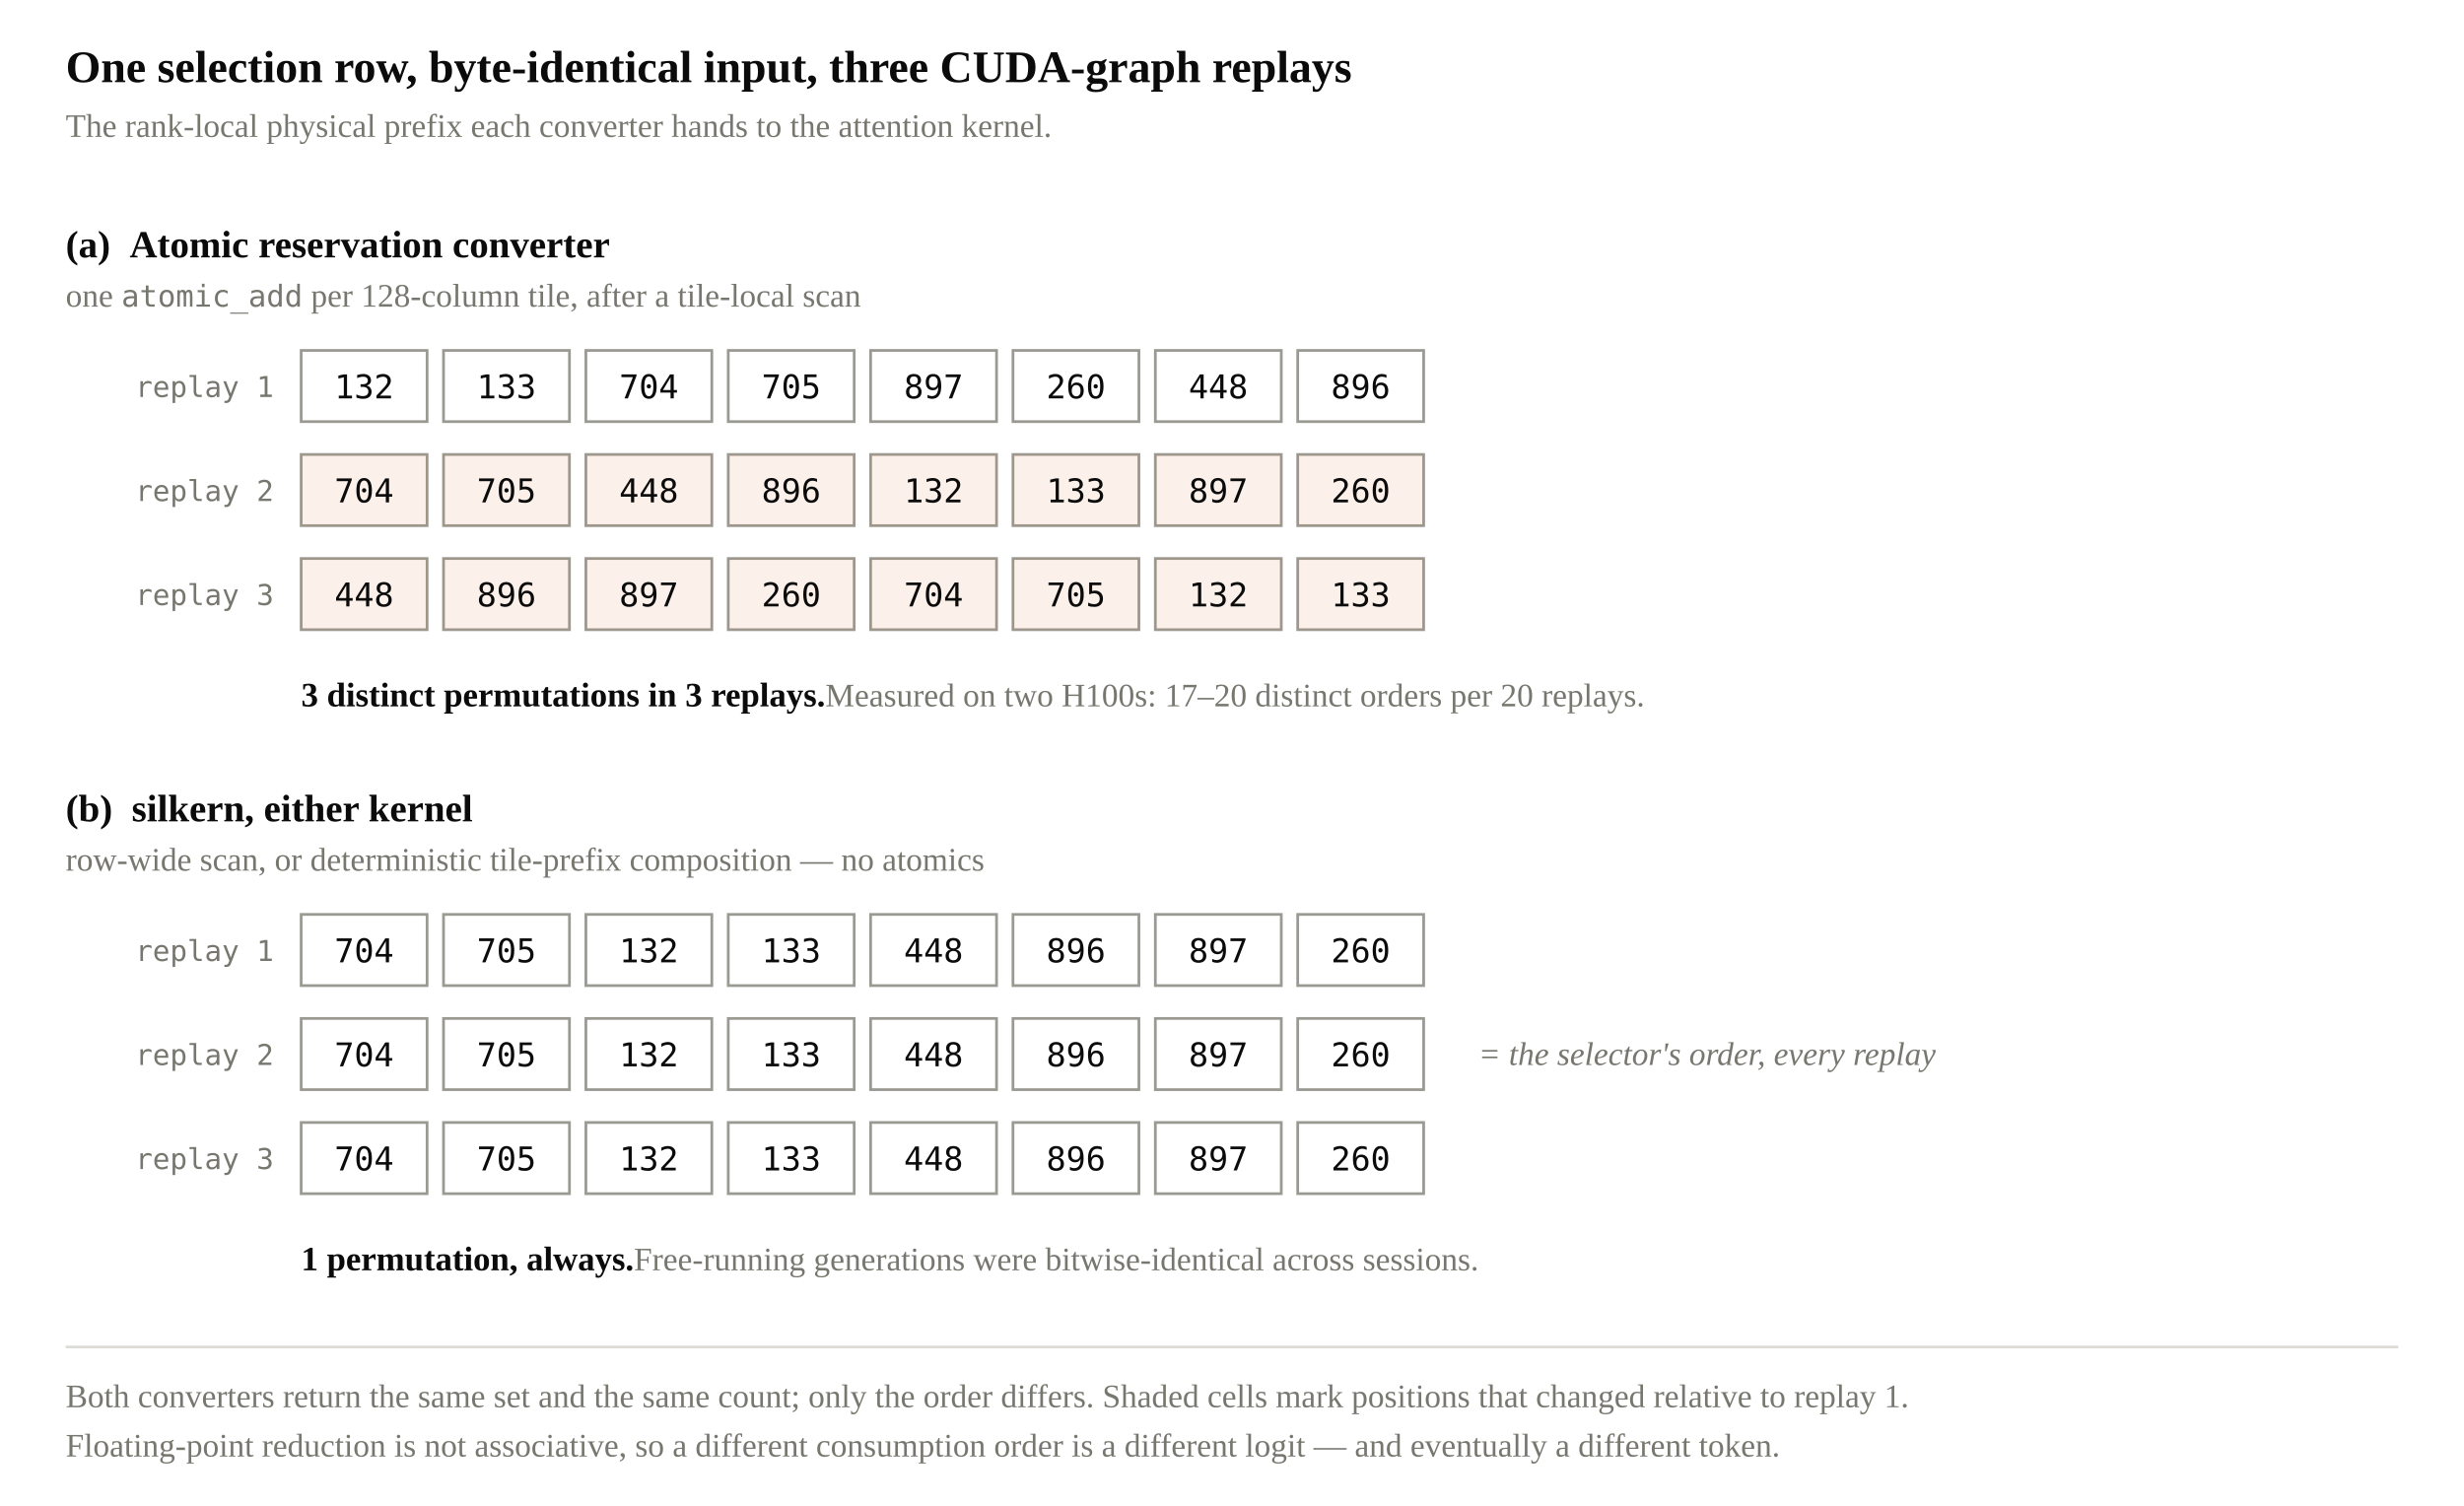
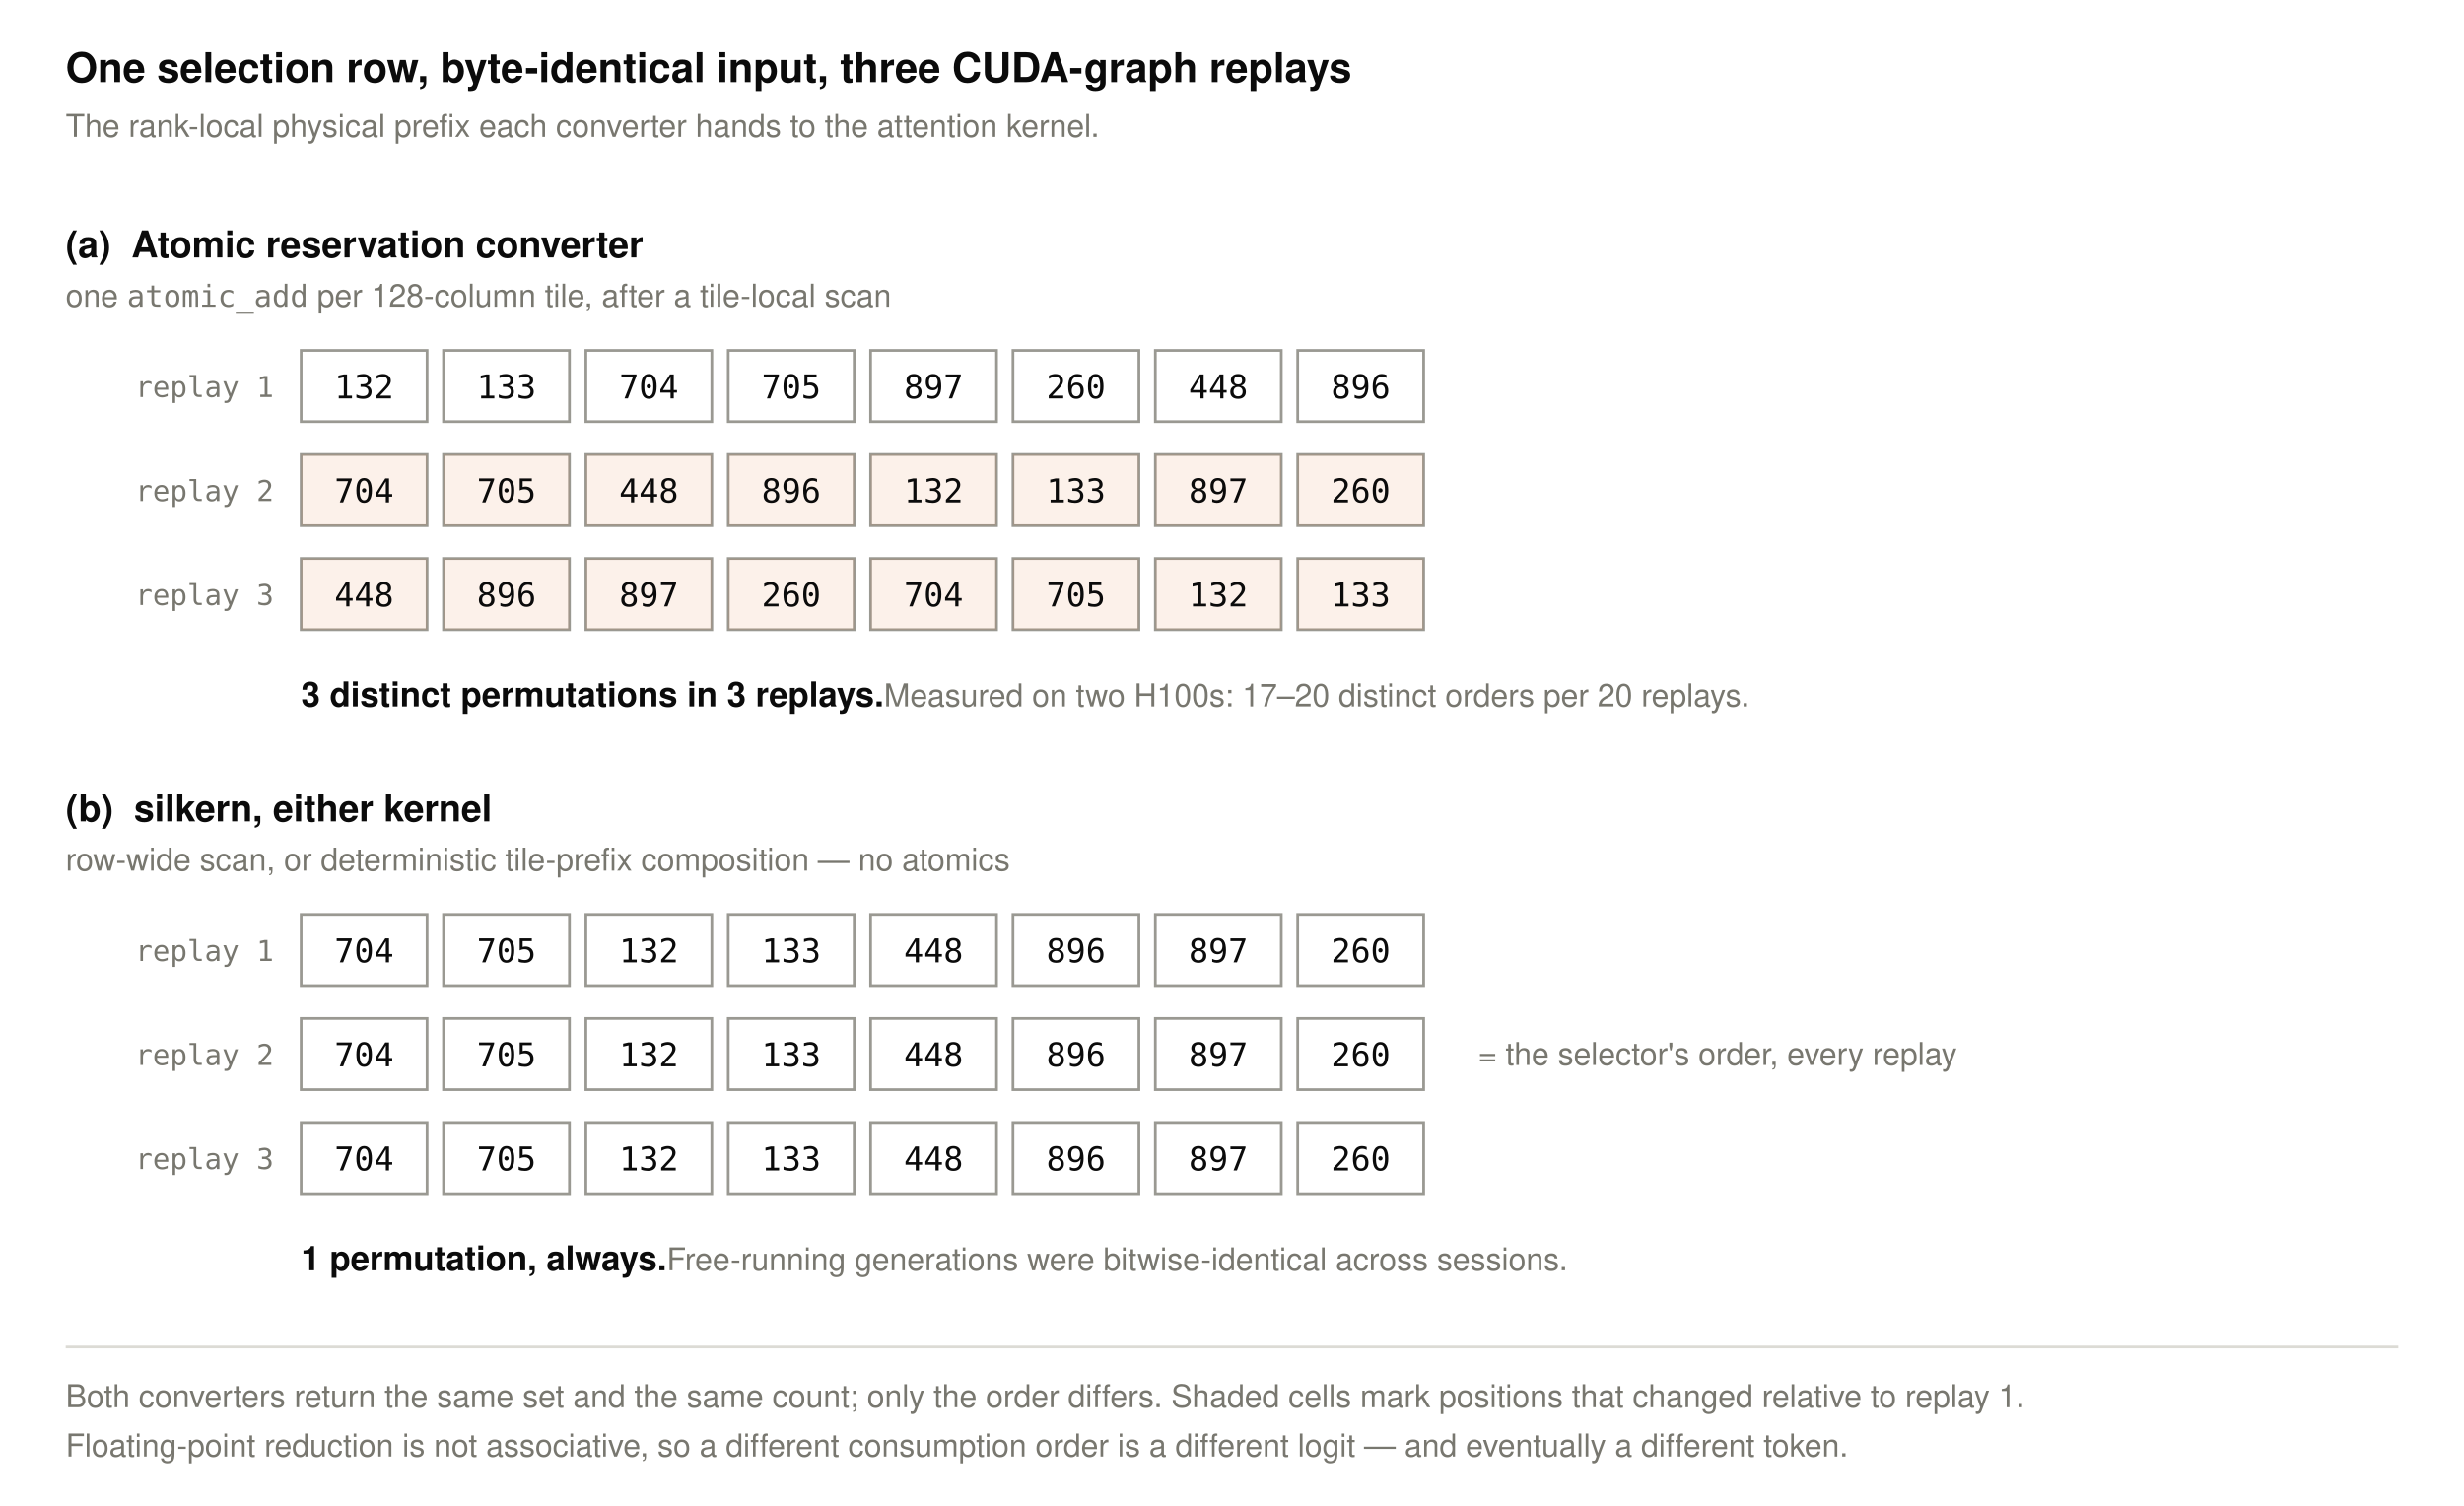
<svg xmlns="http://www.w3.org/2000/svg" viewBox="0 0 900 550" width="900" height="550" role="img" aria-label="Three replays of byte-identical input. Panel a: the atomic converter returns three different orders, shaded where positions changed. Panel b: silkern returns the selector's order every time. Both return the same set and count.">
  <style>
-     text  { font-family: "Times New Roman", Times, Georgia, serif; }
+     text  { font-family: -apple-system, "Segoe UI", "Helvetica Neue", Helvetica, Arial, sans-serif; }
    .mono { font-family: ui-monospace, SFMono-Regular, "SF Mono", Menlo, Consolas, monospace; }
-     .fh   { fill: #0b0b0b; font-size: 16.5px; font-weight: 700; }
-     .ph   { fill: #0b0b0b; font-size: 14px; font-weight: 700; }
-     .lab  { fill: #0b0b0b; font-size: 12.5px; }
+     .fh   { fill: #0b0b0b; font-size: 15px; font-weight: 650; }
+     .ph   { fill: #0b0b0b; font-size: 13.5px; font-weight: 650; }
+     .lab  { fill: #0b0b0b; font-size: 12px; }
    .note { fill: #0b0b0b; font-size: 12.5px; }
-     .noteB{ fill: #0b0b0b; font-size: 12.5px; font-weight: 700; }
-     .mut  { fill: #78776f; font-size: 12px; }
+     .noteB{ fill: #0b0b0b; font-size: 12.5px; font-weight: 650; }
+     .mut  { fill: #78776f; font-size: 11.5px; }
    .mutS { fill: #78776f; font-size: 10.5px; }
    .val  { fill: #0b0b0b; font-size: 12px; }
    .drpv { fill: #a5a49d; font-size: 12px; }
    .axis { stroke: #0b0b0b; stroke-width: 1; }
    .tick { stroke: #6f6e68; stroke-width: 1; }
    .grid { stroke: #d9d8d2; stroke-width: 1; }
    .trk  { fill: #eeedea; }
    .cell { fill: none; stroke: #9a9992; stroke-width: 1; }
    .drop { fill: none; stroke: #c6c5be; stroke-width: 1; stroke-dasharray: 3 2.5; }
    .blue   { fill: #2a78d6; }
    .orange { fill: #e0762f; }
    .gray   { fill: #b5b4ad; }
    .blueS  { stroke: #2a78d6; }
    .orangeS{ stroke: #e0762f; }
    .band { fill: #2a78d6; fill-opacity: .06; }
    .chg  { fill: #e0762f; fill-opacity: .10; }
    .marg { stroke: #c2453a; stroke-width: 1; stroke-dasharray: 4 3; }
-     .margT{ fill: #c2453a; font-size: 11.5px; font-style: italic; }
+     .margT{ fill: #c2453a; font-size: 11px; }
    .sep  { stroke: #dcdbd5; stroke-width: 1; }
    @media (prefers-color-scheme: dark) {
      .fh,.ph,.lab,.note,.noteB,.val { fill: #f0f0ee; }
      .mut,.mutS { fill: #92918b; }
      .drpv { fill: #6e6d67; }
      .axis { stroke: #f0f0ee; }
      .tick { stroke: #8a8983; }
      .grid { stroke: #2e2e2c; }
      .trk  { fill: #232322; }
      .cell { stroke: #6f6e68; }
      .drop { stroke: #4a4945; }
      .gray { fill: #55544e; }
      .blue { fill: #3987e5; } .blueS { stroke: #3987e5; }
      .orange { fill: #e8853f; } .orangeS { stroke: #e8853f; }
      .band { fill: #3987e5; fill-opacity: .10; }
      .chg  { fill: #e8853f; fill-opacity: .14; }
      .marg { stroke: #e06a5e; } .margT { fill: #e06a5e; }
      .sep  { stroke: #3a3a37; }
    }
  </style>
  <text class="fh" x="24" y="30">One selection row, byte-identical input, three CUDA-graph replays</text>
  <text class="mut" x="24" y="50">The rank-local physical prefix each converter hands to the attention kernel.</text>
  <text class="ph" x="24" y="94">(a)  Atomic reservation converter</text>
  <text class="mut" x="24" y="112">one <tspan class="mono" font-size="11">atomic_add</tspan> per 128-column tile, after a tile-local scan</text>
  <text class="mutS mono" x="100" y="145" text-anchor="end">replay 1</text>
  <rect class="cell" x="110" y="128" width="46" height="26" />
  <text class="val mono" x="133.0" y="145.5" text-anchor="middle">132</text>
  <rect class="cell" x="162" y="128" width="46" height="26" />
  <text class="val mono" x="185.0" y="145.5" text-anchor="middle">133</text>
  <rect class="cell" x="214" y="128" width="46" height="26" />
  <text class="val mono" x="237.0" y="145.5" text-anchor="middle">704</text>
  <rect class="cell" x="266" y="128" width="46" height="26" />
  <text class="val mono" x="289.0" y="145.5" text-anchor="middle">705</text>
  <rect class="cell" x="318" y="128" width="46" height="26" />
  <text class="val mono" x="341.0" y="145.5" text-anchor="middle">897</text>
  <rect class="cell" x="370" y="128" width="46" height="26" />
  <text class="val mono" x="393.0" y="145.5" text-anchor="middle">260</text>
  <rect class="cell" x="422" y="128" width="46" height="26" />
  <text class="val mono" x="445.0" y="145.5" text-anchor="middle">448</text>
  <rect class="cell" x="474" y="128" width="46" height="26" />
  <text class="val mono" x="497.0" y="145.5" text-anchor="middle">896</text>
  <text class="mutS mono" x="100" y="183" text-anchor="end">replay 2</text>
  <rect class="cell" x="110" y="166" width="46" height="26" />
  <rect class="chg" x="110" y="166" width="46" height="26" />
  <text class="val mono" x="133.0" y="183.5" text-anchor="middle">704</text>
  <rect class="cell" x="162" y="166" width="46" height="26" />
  <rect class="chg" x="162" y="166" width="46" height="26" />
  <text class="val mono" x="185.0" y="183.5" text-anchor="middle">705</text>
  <rect class="cell" x="214" y="166" width="46" height="26" />
  <rect class="chg" x="214" y="166" width="46" height="26" />
  <text class="val mono" x="237.0" y="183.5" text-anchor="middle">448</text>
  <rect class="cell" x="266" y="166" width="46" height="26" />
  <rect class="chg" x="266" y="166" width="46" height="26" />
  <text class="val mono" x="289.0" y="183.5" text-anchor="middle">896</text>
  <rect class="cell" x="318" y="166" width="46" height="26" />
  <rect class="chg" x="318" y="166" width="46" height="26" />
  <text class="val mono" x="341.0" y="183.5" text-anchor="middle">132</text>
  <rect class="cell" x="370" y="166" width="46" height="26" />
  <rect class="chg" x="370" y="166" width="46" height="26" />
  <text class="val mono" x="393.0" y="183.5" text-anchor="middle">133</text>
  <rect class="cell" x="422" y="166" width="46" height="26" />
  <rect class="chg" x="422" y="166" width="46" height="26" />
  <text class="val mono" x="445.0" y="183.5" text-anchor="middle">897</text>
  <rect class="cell" x="474" y="166" width="46" height="26" />
  <rect class="chg" x="474" y="166" width="46" height="26" />
  <text class="val mono" x="497.0" y="183.5" text-anchor="middle">260</text>
  <text class="mutS mono" x="100" y="221" text-anchor="end">replay 3</text>
  <rect class="cell" x="110" y="204" width="46" height="26" />
  <rect class="chg" x="110" y="204" width="46" height="26" />
  <text class="val mono" x="133.0" y="221.5" text-anchor="middle">448</text>
  <rect class="cell" x="162" y="204" width="46" height="26" />
  <rect class="chg" x="162" y="204" width="46" height="26" />
  <text class="val mono" x="185.0" y="221.5" text-anchor="middle">896</text>
  <rect class="cell" x="214" y="204" width="46" height="26" />
  <rect class="chg" x="214" y="204" width="46" height="26" />
  <text class="val mono" x="237.0" y="221.5" text-anchor="middle">897</text>
  <rect class="cell" x="266" y="204" width="46" height="26" />
  <rect class="chg" x="266" y="204" width="46" height="26" />
  <text class="val mono" x="289.0" y="221.5" text-anchor="middle">260</text>
  <rect class="cell" x="318" y="204" width="46" height="26" />
  <rect class="chg" x="318" y="204" width="46" height="26" />
  <text class="val mono" x="341.0" y="221.5" text-anchor="middle">704</text>
  <rect class="cell" x="370" y="204" width="46" height="26" />
  <rect class="chg" x="370" y="204" width="46" height="26" />
  <text class="val mono" x="393.0" y="221.5" text-anchor="middle">705</text>
  <rect class="cell" x="422" y="204" width="46" height="26" />
  <rect class="chg" x="422" y="204" width="46" height="26" />
  <text class="val mono" x="445.0" y="221.5" text-anchor="middle">132</text>
  <rect class="cell" x="474" y="204" width="46" height="26" />
  <rect class="chg" x="474" y="204" width="46" height="26" />
  <text class="val mono" x="497.0" y="221.5" text-anchor="middle">133</text>
  <text class="noteB" x="110" y="258">3 distinct permutations in 3 replays.<tspan class="mut" font-weight="400">  Measured on two H100s: 17–20 distinct orders per 20 replays.</tspan>
  </text>
  <text class="ph" x="24" y="300">(b)  silkern, either kernel</text>
  <text class="mut" x="24" y="318">row-wide scan, or deterministic tile-prefix composition — no atomics</text>
  <text class="mutS mono" x="100" y="351" text-anchor="end">replay 1</text>
  <rect class="cell" x="110" y="334" width="46" height="26" />
  <text class="val mono" x="133.0" y="351.5" text-anchor="middle">704</text>
  <rect class="cell" x="162" y="334" width="46" height="26" />
  <text class="val mono" x="185.0" y="351.5" text-anchor="middle">705</text>
  <rect class="cell" x="214" y="334" width="46" height="26" />
  <text class="val mono" x="237.0" y="351.5" text-anchor="middle">132</text>
  <rect class="cell" x="266" y="334" width="46" height="26" />
  <text class="val mono" x="289.0" y="351.5" text-anchor="middle">133</text>
  <rect class="cell" x="318" y="334" width="46" height="26" />
  <text class="val mono" x="341.0" y="351.5" text-anchor="middle">448</text>
  <rect class="cell" x="370" y="334" width="46" height="26" />
  <text class="val mono" x="393.0" y="351.5" text-anchor="middle">896</text>
  <rect class="cell" x="422" y="334" width="46" height="26" />
  <text class="val mono" x="445.0" y="351.5" text-anchor="middle">897</text>
  <rect class="cell" x="474" y="334" width="46" height="26" />
  <text class="val mono" x="497.0" y="351.5" text-anchor="middle">260</text>
  <text class="mutS mono" x="100" y="389" text-anchor="end">replay 2</text>
  <rect class="cell" x="110" y="372" width="46" height="26" />
  <text class="val mono" x="133.0" y="389.5" text-anchor="middle">704</text>
  <rect class="cell" x="162" y="372" width="46" height="26" />
  <text class="val mono" x="185.0" y="389.5" text-anchor="middle">705</text>
  <rect class="cell" x="214" y="372" width="46" height="26" />
  <text class="val mono" x="237.0" y="389.5" text-anchor="middle">132</text>
  <rect class="cell" x="266" y="372" width="46" height="26" />
  <text class="val mono" x="289.0" y="389.5" text-anchor="middle">133</text>
  <rect class="cell" x="318" y="372" width="46" height="26" />
  <text class="val mono" x="341.0" y="389.5" text-anchor="middle">448</text>
  <rect class="cell" x="370" y="372" width="46" height="26" />
  <text class="val mono" x="393.0" y="389.5" text-anchor="middle">896</text>
  <rect class="cell" x="422" y="372" width="46" height="26" />
  <text class="val mono" x="445.0" y="389.5" text-anchor="middle">897</text>
  <rect class="cell" x="474" y="372" width="46" height="26" />
  <text class="val mono" x="497.0" y="389.5" text-anchor="middle">260</text>
  <text class="mutS mono" x="100" y="427" text-anchor="end">replay 3</text>
  <rect class="cell" x="110" y="410" width="46" height="26" />
  <text class="val mono" x="133.0" y="427.5" text-anchor="middle">704</text>
  <rect class="cell" x="162" y="410" width="46" height="26" />
  <text class="val mono" x="185.0" y="427.5" text-anchor="middle">705</text>
  <rect class="cell" x="214" y="410" width="46" height="26" />
  <text class="val mono" x="237.0" y="427.5" text-anchor="middle">132</text>
  <rect class="cell" x="266" y="410" width="46" height="26" />
  <text class="val mono" x="289.0" y="427.5" text-anchor="middle">133</text>
  <rect class="cell" x="318" y="410" width="46" height="26" />
  <text class="val mono" x="341.0" y="427.5" text-anchor="middle">448</text>
  <rect class="cell" x="370" y="410" width="46" height="26" />
  <text class="val mono" x="393.0" y="427.5" text-anchor="middle">896</text>
  <rect class="cell" x="422" y="410" width="46" height="26" />
  <text class="val mono" x="445.0" y="427.5" text-anchor="middle">897</text>
  <rect class="cell" x="474" y="410" width="46" height="26" />
  <text class="val mono" x="497.0" y="427.5" text-anchor="middle">260</text>
-   <text class="mut" x="540" y="389" font-style="italic">= the selector's order, every replay</text>
+   <text class="mut" x="540" y="389">= the selector's order, every replay</text>
  <text class="noteB" x="110" y="464">1 permutation, always.<tspan class="mut" font-weight="400">  Free-running generations were bitwise-identical across sessions.</tspan>
  </text>
  <line class="sep" x1="24" y1="492" x2="876" y2="492" />
  <text class="mut" x="24" y="514">Both converters return the same set and the same count; only the order differs. Shaded cells mark positions that changed relative to replay 1.</text>
  <text class="mut" x="24" y="532">Floating-point reduction is not associative, so a different consumption order is a different logit — and eventually a different token.</text>
</svg>
